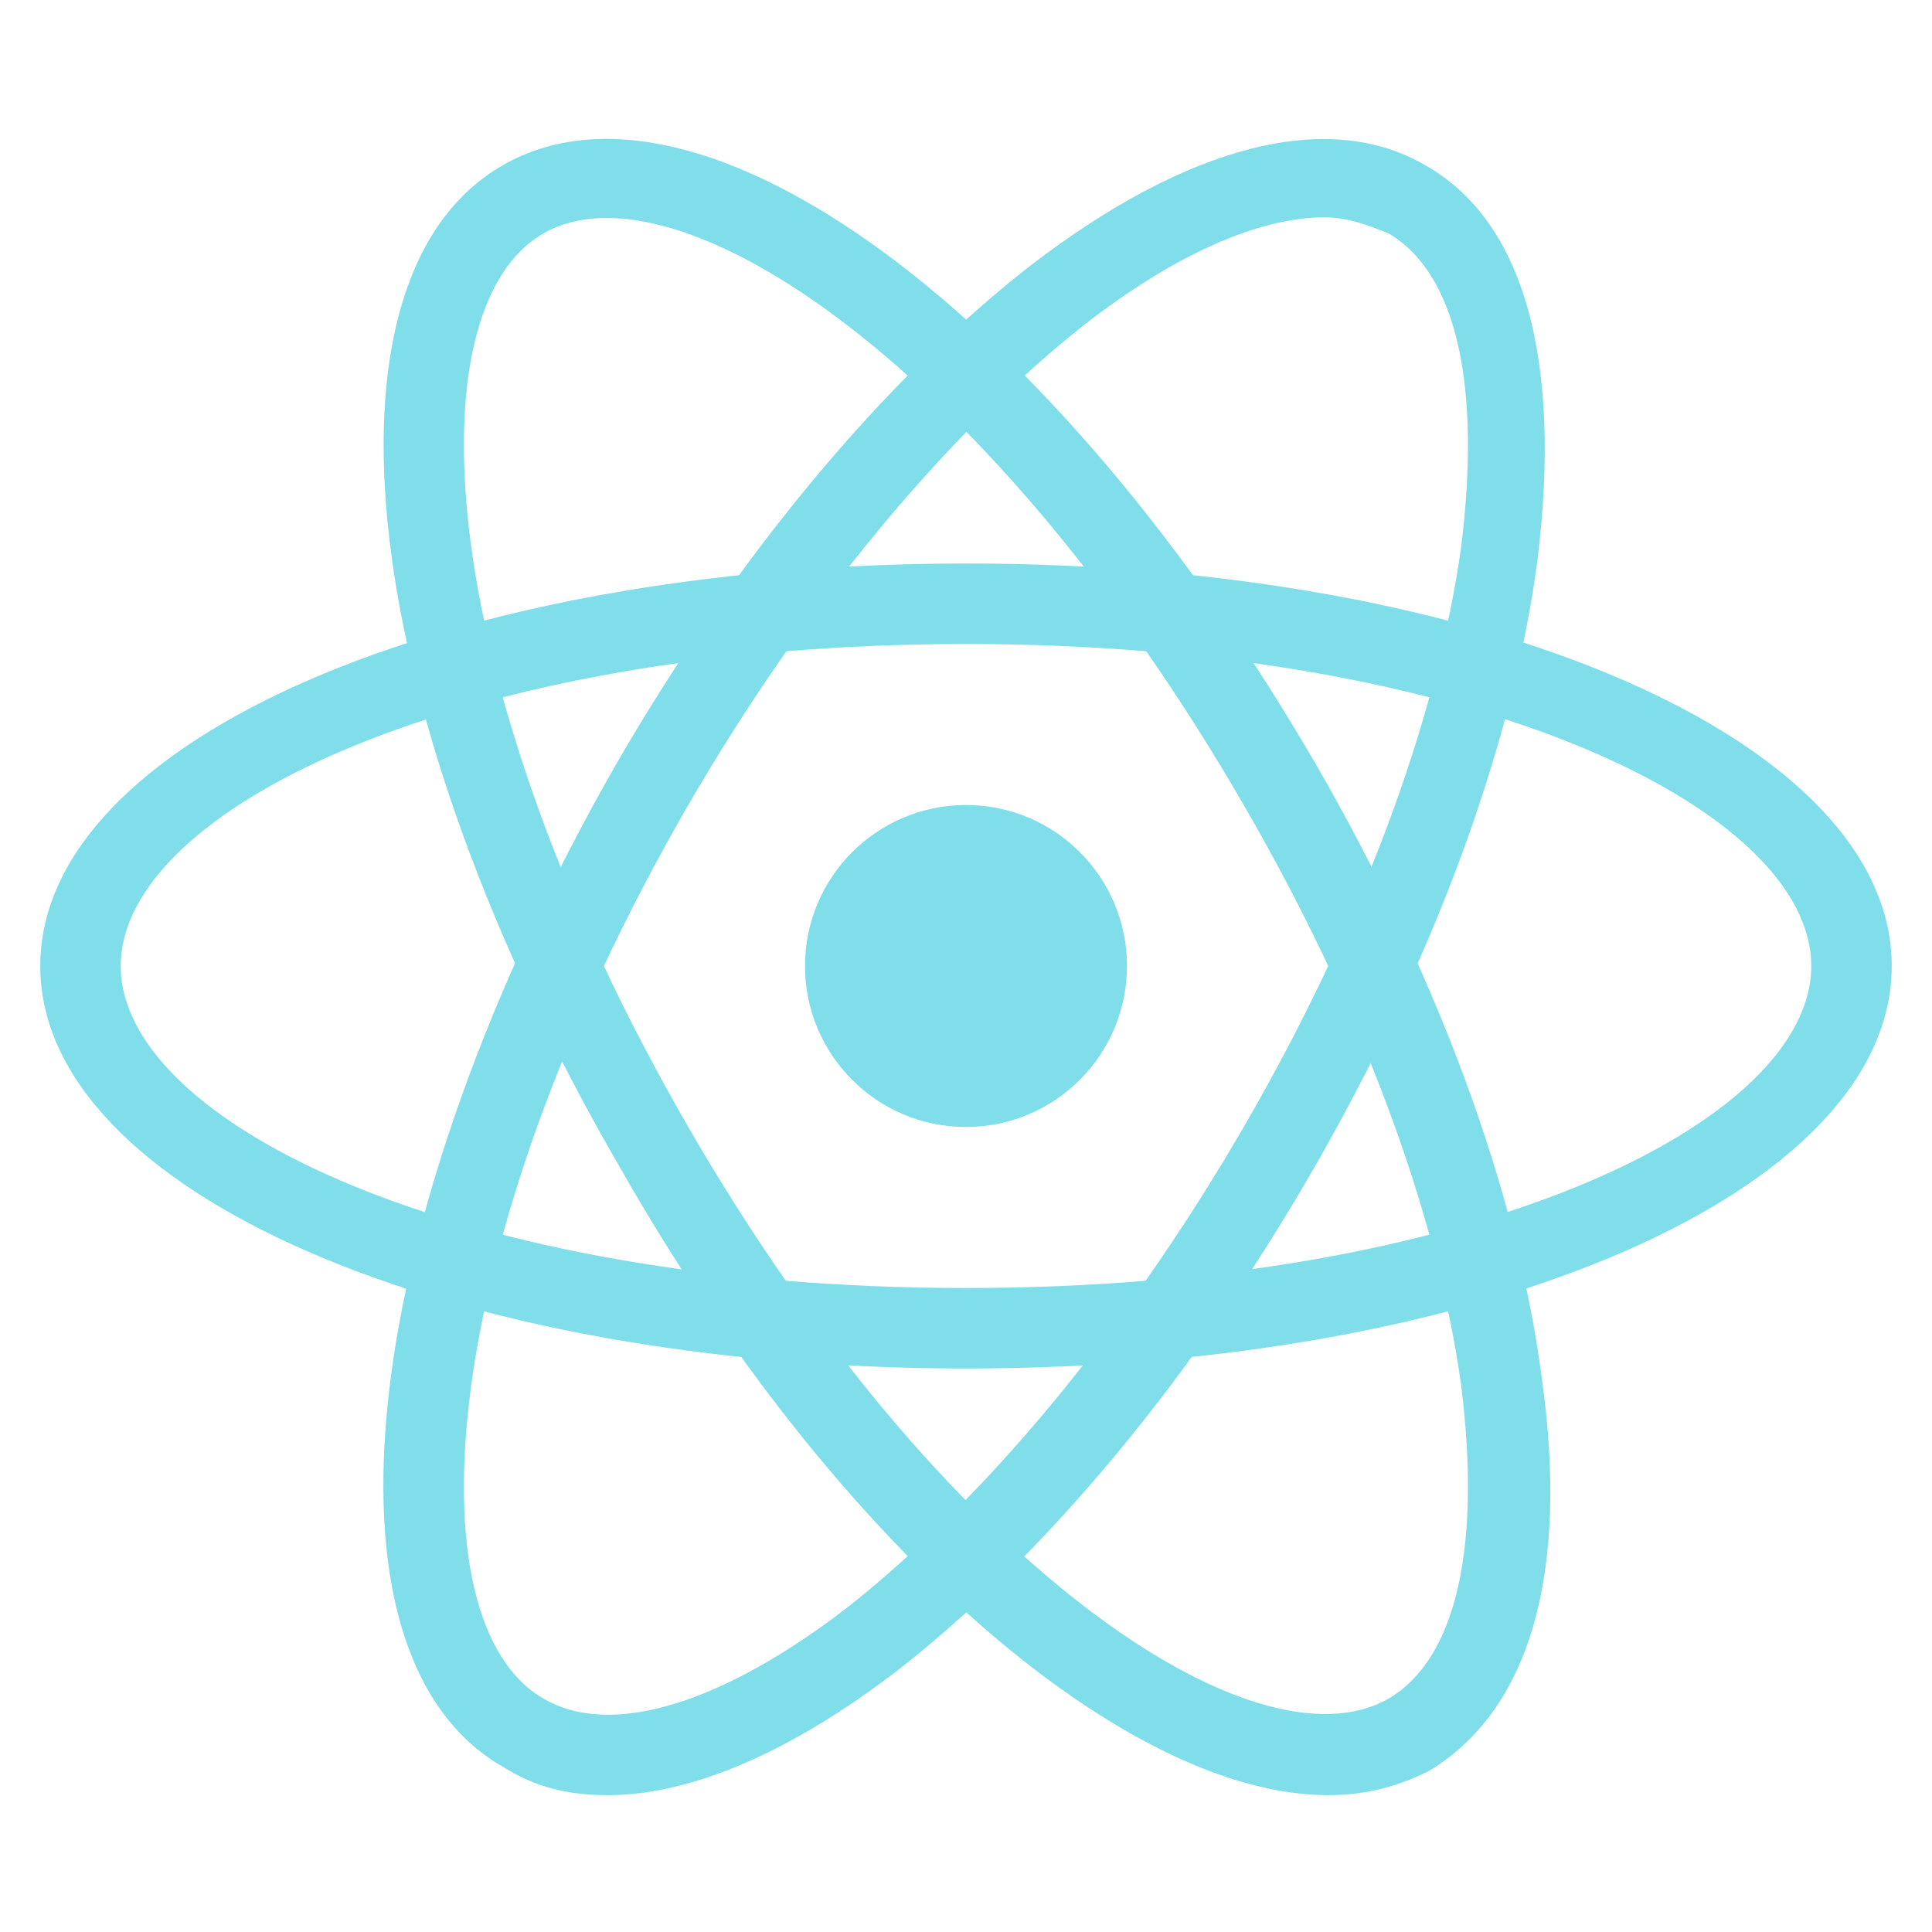
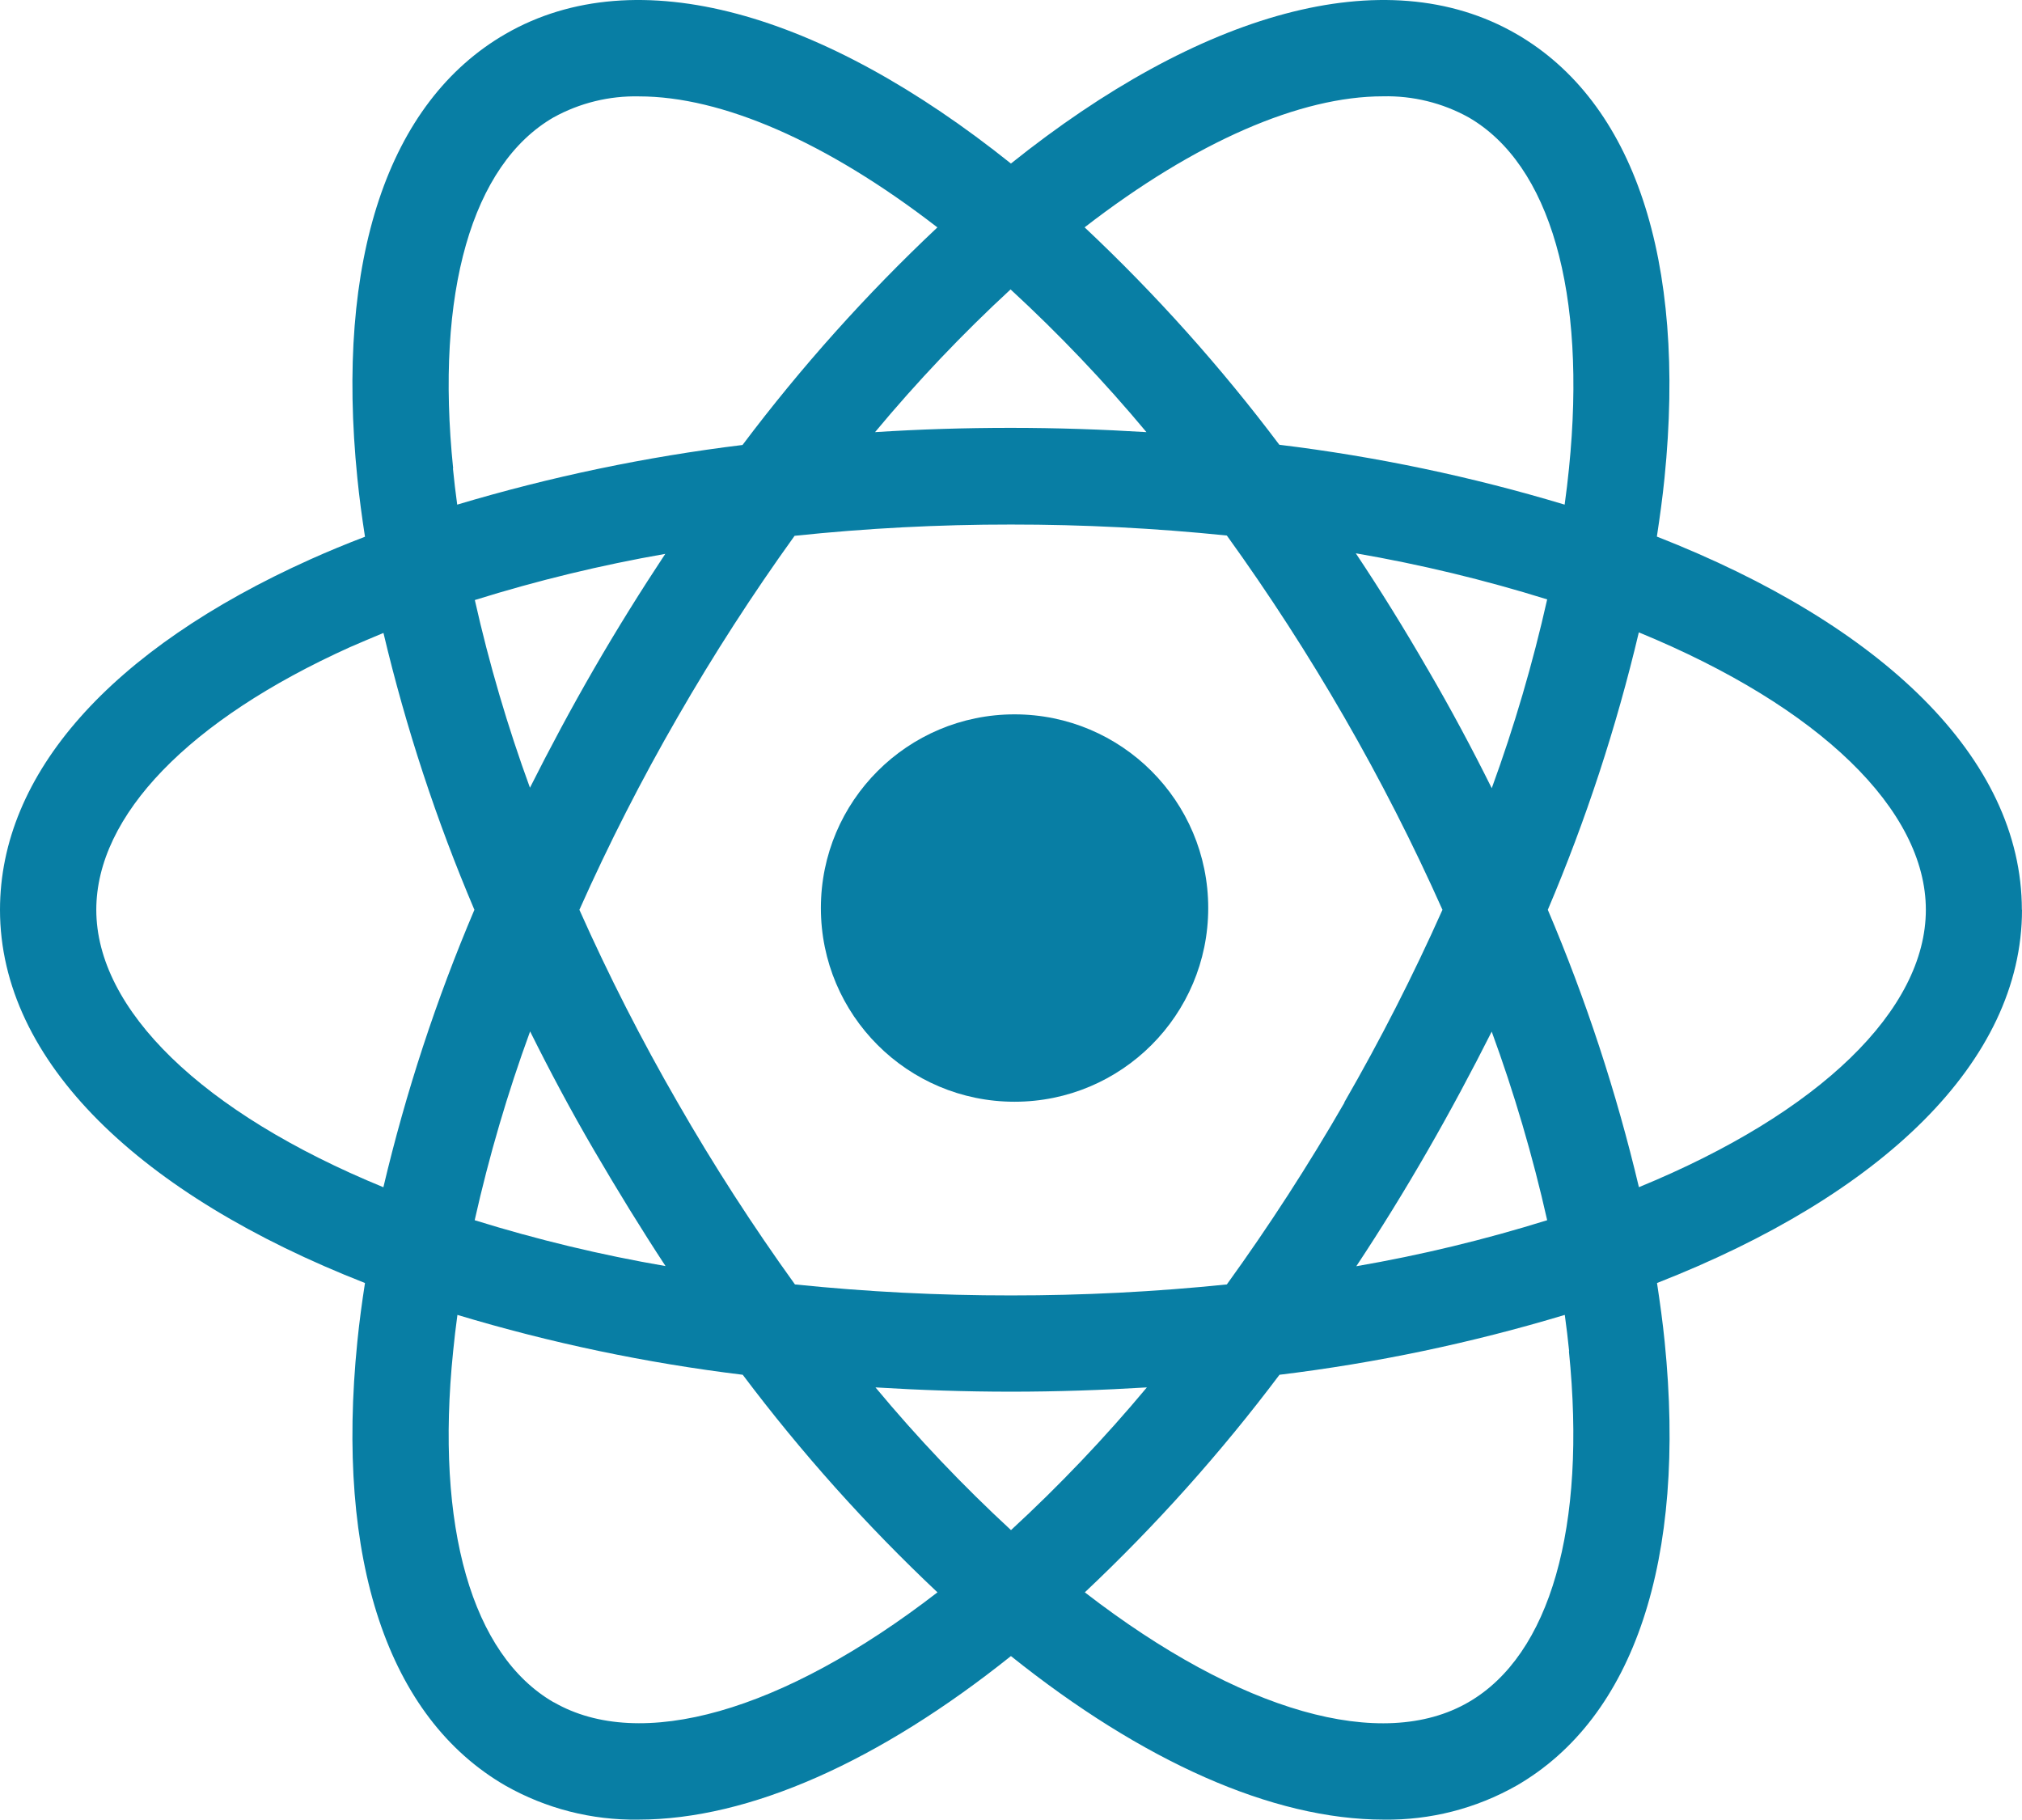
- <svg xmlns="http://www.w3.org/2000/svg" viewBox="0 0 48 48" width="480px" height="480px">
-   <path fill="#80deea" d="M24,34C11.1,34,1,29.6,1,24c0-5.6,10.1-10,23-10c12.9,0,23,4.4,23,10C47,29.6,36.9,34,24,34z M24,16 c-12.6,0-21,4.1-21,8c0,3.9,8.4,8,21,8s21-4.1,21-8C45,20.1,36.6,16,24,16z" />
-   <path fill="#80deea" d="M15.1,44.6c-1,0-1.8-0.2-2.6-0.7C7.6,41.1,8.9,30.2,15.3,19l0,0c3-5.2,6.7-9.6,10.3-12.4c3.9-3,7.4-3.9,9.8-2.5 c2.5,1.4,3.4,4.9,2.8,9.8c-0.6,4.6-2.6,10-5.6,15.2c-3,5.2-6.7,9.6-10.3,12.4C19.7,43.5,17.2,44.6,15.1,44.6z M32.9,5.4 c-1.6,0-3.7,0.9-6,2.7c-3.4,2.7-6.9,6.9-9.8,11.9l0,0c-6.3,10.9-6.9,20.3-3.6,22.2c1.7,1,4.5,0.1,7.6-2.3c3.4-2.7,6.9-6.9,9.8-11.9 c2.9-5,4.8-10.1,5.4-14.4c0.5-4-0.1-6.8-1.8-7.8C34,5.6,33.5,5.4,32.9,5.4z" />
-   <path fill="#80deea" d="M33,44.6c-5,0-12.2-6.1-17.6-15.6C8.9,17.8,7.6,6.9,12.5,4.1l0,0C17.4,1.3,26.2,7.8,32.7,19 c3,5.2,5,10.6,5.6,15.2c0.7,4.9-0.3,8.3-2.8,9.8C34.7,44.4,33.9,44.6,33,44.6z M13.5,5.8c-3.3,1.9-2.7,11.3,3.6,22.2 c6.3,10.9,14.1,16.1,17.4,14.2c1.7-1,2.3-3.8,1.8-7.8c-0.6-4.3-2.5-9.4-5.4-14.4C24.6,9.1,16.8,3.9,13.5,5.8L13.5,5.8z" />
-   <circle cx="24" cy="24" r="4" fill="#80deea" />
+ <svg xmlns="http://www.w3.org/2000/svg" width="569px" height="512px" viewBox="0 0 569 512" version="1.1">
+   <g fill="none" fill-rule="evenodd">
+     <g fill="#087EA4" fill-rule="nonzero">
+       <path d="M285.5,201 C255.4,201 231,225.4 231,255.5 C231,285.6 255.4,310 285.5,310 C315.6,310 340,285.6 340,255.5 C340,225.4 315.6,201 285.5,201" id="Path" />
+       <path d="M568.96,255.994 C568.96,213.208 529.338,175.681 466.252,150.985 C467.095,145.424 467.857,139.922 468.399,134.521 C474.622,73.042 459.809,28.669 426.71,9.554 C389.677,-11.829 337.37,3.691 284.48,46.016 C231.59,3.691 179.283,-11.829 142.25,9.554 C109.151,28.669 94.338,73.042 100.561,134.521 C101.102,139.922 101.845,145.444 102.708,151.025 C97.449,153.033 92.291,155.161 87.333,157.39 C31.011,182.709 0,217.765 0,255.994 C0,298.781 39.622,336.307 102.708,361.004 C101.845,366.565 101.102,372.067 100.561,377.468 C94.338,438.947 109.151,483.32 142.25,502.435 C153.63,508.888 166.524,512.187 179.604,511.992 C210.956,511.992 247.568,495.488 284.48,465.973 C321.372,495.488 358.004,511.992 389.396,511.992 C402.475,512.184 415.369,508.885 426.75,502.435 C459.849,483.32 474.662,438.947 468.439,377.468 C467.898,372.067 467.135,366.565 466.292,361.004 C529.378,336.347 569,298.761 569,255.994 M389.155,27.103 C397.565,26.9 405.878,28.937 413.242,33.006 C436.224,46.277 446.541,82.278 441.523,131.77 C441.182,135.143 440.78,138.557 440.299,141.99 C414.067,134.088 387.206,128.452 360.011,125.145 C343.525,103.224 325.193,82.756 305.214,63.966 C336.587,39.712 366.032,27.103 389.135,27.103 M378.356,310.206 C368.205,327.831 357.151,344.92 345.238,361.405 C325.045,363.48 304.759,364.512 284.46,364.497 C264.168,364.511 243.888,363.479 223.702,361.405 C211.821,344.919 200.8,327.83 190.684,310.206 C180.533,292.629 171.307,274.534 163.045,255.994 C171.307,237.455 180.533,219.359 190.684,201.783 C200.784,184.229 211.771,167.201 223.602,150.764 C243.825,148.638 264.146,147.579 284.48,147.592 C304.772,147.58 325.052,148.612 345.238,150.684 C357.109,167.146 368.136,184.201 378.276,201.783 C388.419,219.364 397.645,237.458 405.915,255.994 C397.645,274.53 388.419,292.625 378.276,310.206 M419.725,290.127 C426.095,307.504 431.325,325.277 435.381,343.335 C417.78,348.824 399.837,353.15 381.668,356.285 C388.573,345.871 395.264,335.036 401.74,323.778 C408.143,312.655 414.145,301.431 419.805,290.208 M246.363,390.378 C258.848,391.141 271.594,391.583 284.5,391.583 C297.406,391.583 310.232,391.141 322.737,390.378 C310.881,404.583 298.108,417.998 284.5,430.534 C270.922,418 258.182,404.585 246.363,390.378 Z M187.312,356.245 C169.137,353.124 151.188,348.811 133.579,343.335 C137.619,325.306 142.828,307.559 149.175,290.208 C154.755,301.431 160.736,312.655 167.24,323.778 C173.743,334.902 180.467,345.865 187.312,356.285 M149.175,221.761 C142.851,204.474 137.655,186.795 133.619,168.835 C151.184,163.352 169.086,159.013 187.211,155.844 C180.347,166.225 173.622,176.987 167.139,188.21 C160.656,199.434 154.735,210.517 149.074,221.761 M322.617,121.591 C310.132,120.828 297.386,120.386 284.38,120.386 C271.48,120.386 258.768,120.788 246.243,121.591 C258.061,107.384 270.801,93.969 284.38,81.434 C297.992,93.966 310.766,107.38 322.617,121.591 Z M401.7,188.21 C395.197,176.94 388.473,166.097 381.528,155.684 C399.744,158.819 417.734,163.152 435.381,168.654 C431.332,186.681 426.122,204.427 419.785,221.781 C414.205,210.557 408.204,199.334 401.72,188.23 M127.517,131.79 C122.439,82.318 132.816,46.297 155.779,33.026 C163.145,28.963 171.456,26.926 179.865,27.123 C202.968,27.123 232.413,39.732 263.786,63.986 C243.794,82.79 225.448,103.271 208.949,125.205 C181.762,128.528 154.904,134.143 128.661,141.99 C128.2,138.557 127.778,135.164 127.457,131.79 M98.453,182.106 C101.544,180.768 104.695,179.429 107.907,178.091 C114.221,204.736 122.782,230.797 133.499,255.994 C122.762,281.241 114.193,307.357 107.887,334.059 C56.743,313.077 27.097,284.004 27.097,255.994 C27.097,229.451 53.191,202.526 98.453,182.106 Z M155.779,478.963 C132.816,465.691 122.439,429.671 127.517,380.198 C127.838,376.825 128.26,373.432 128.721,369.978 C154.954,377.879 181.815,383.514 209.009,386.824 C225.5,408.753 243.832,429.233 263.806,448.043 C220.069,481.834 180.106,492.978 155.839,478.963 M441.503,380.198 C446.521,429.691 436.204,465.691 413.221,478.963 C388.975,493.018 348.991,481.834 305.274,448.043 C325.241,429.233 343.567,408.752 360.051,386.824 C387.246,383.517 414.107,377.881 440.339,369.978 C440.82,373.432 441.222,376.825 441.563,380.198 M461.193,334.018 C454.869,307.333 446.294,281.231 435.562,255.994 C446.29,230.744 454.858,204.629 461.173,177.93 C512.216,198.912 541.943,227.985 541.943,255.994 C541.943,284.004 512.297,313.077 461.153,334.059" id="Shape" />
+     </g>
+   </g>
</svg>
